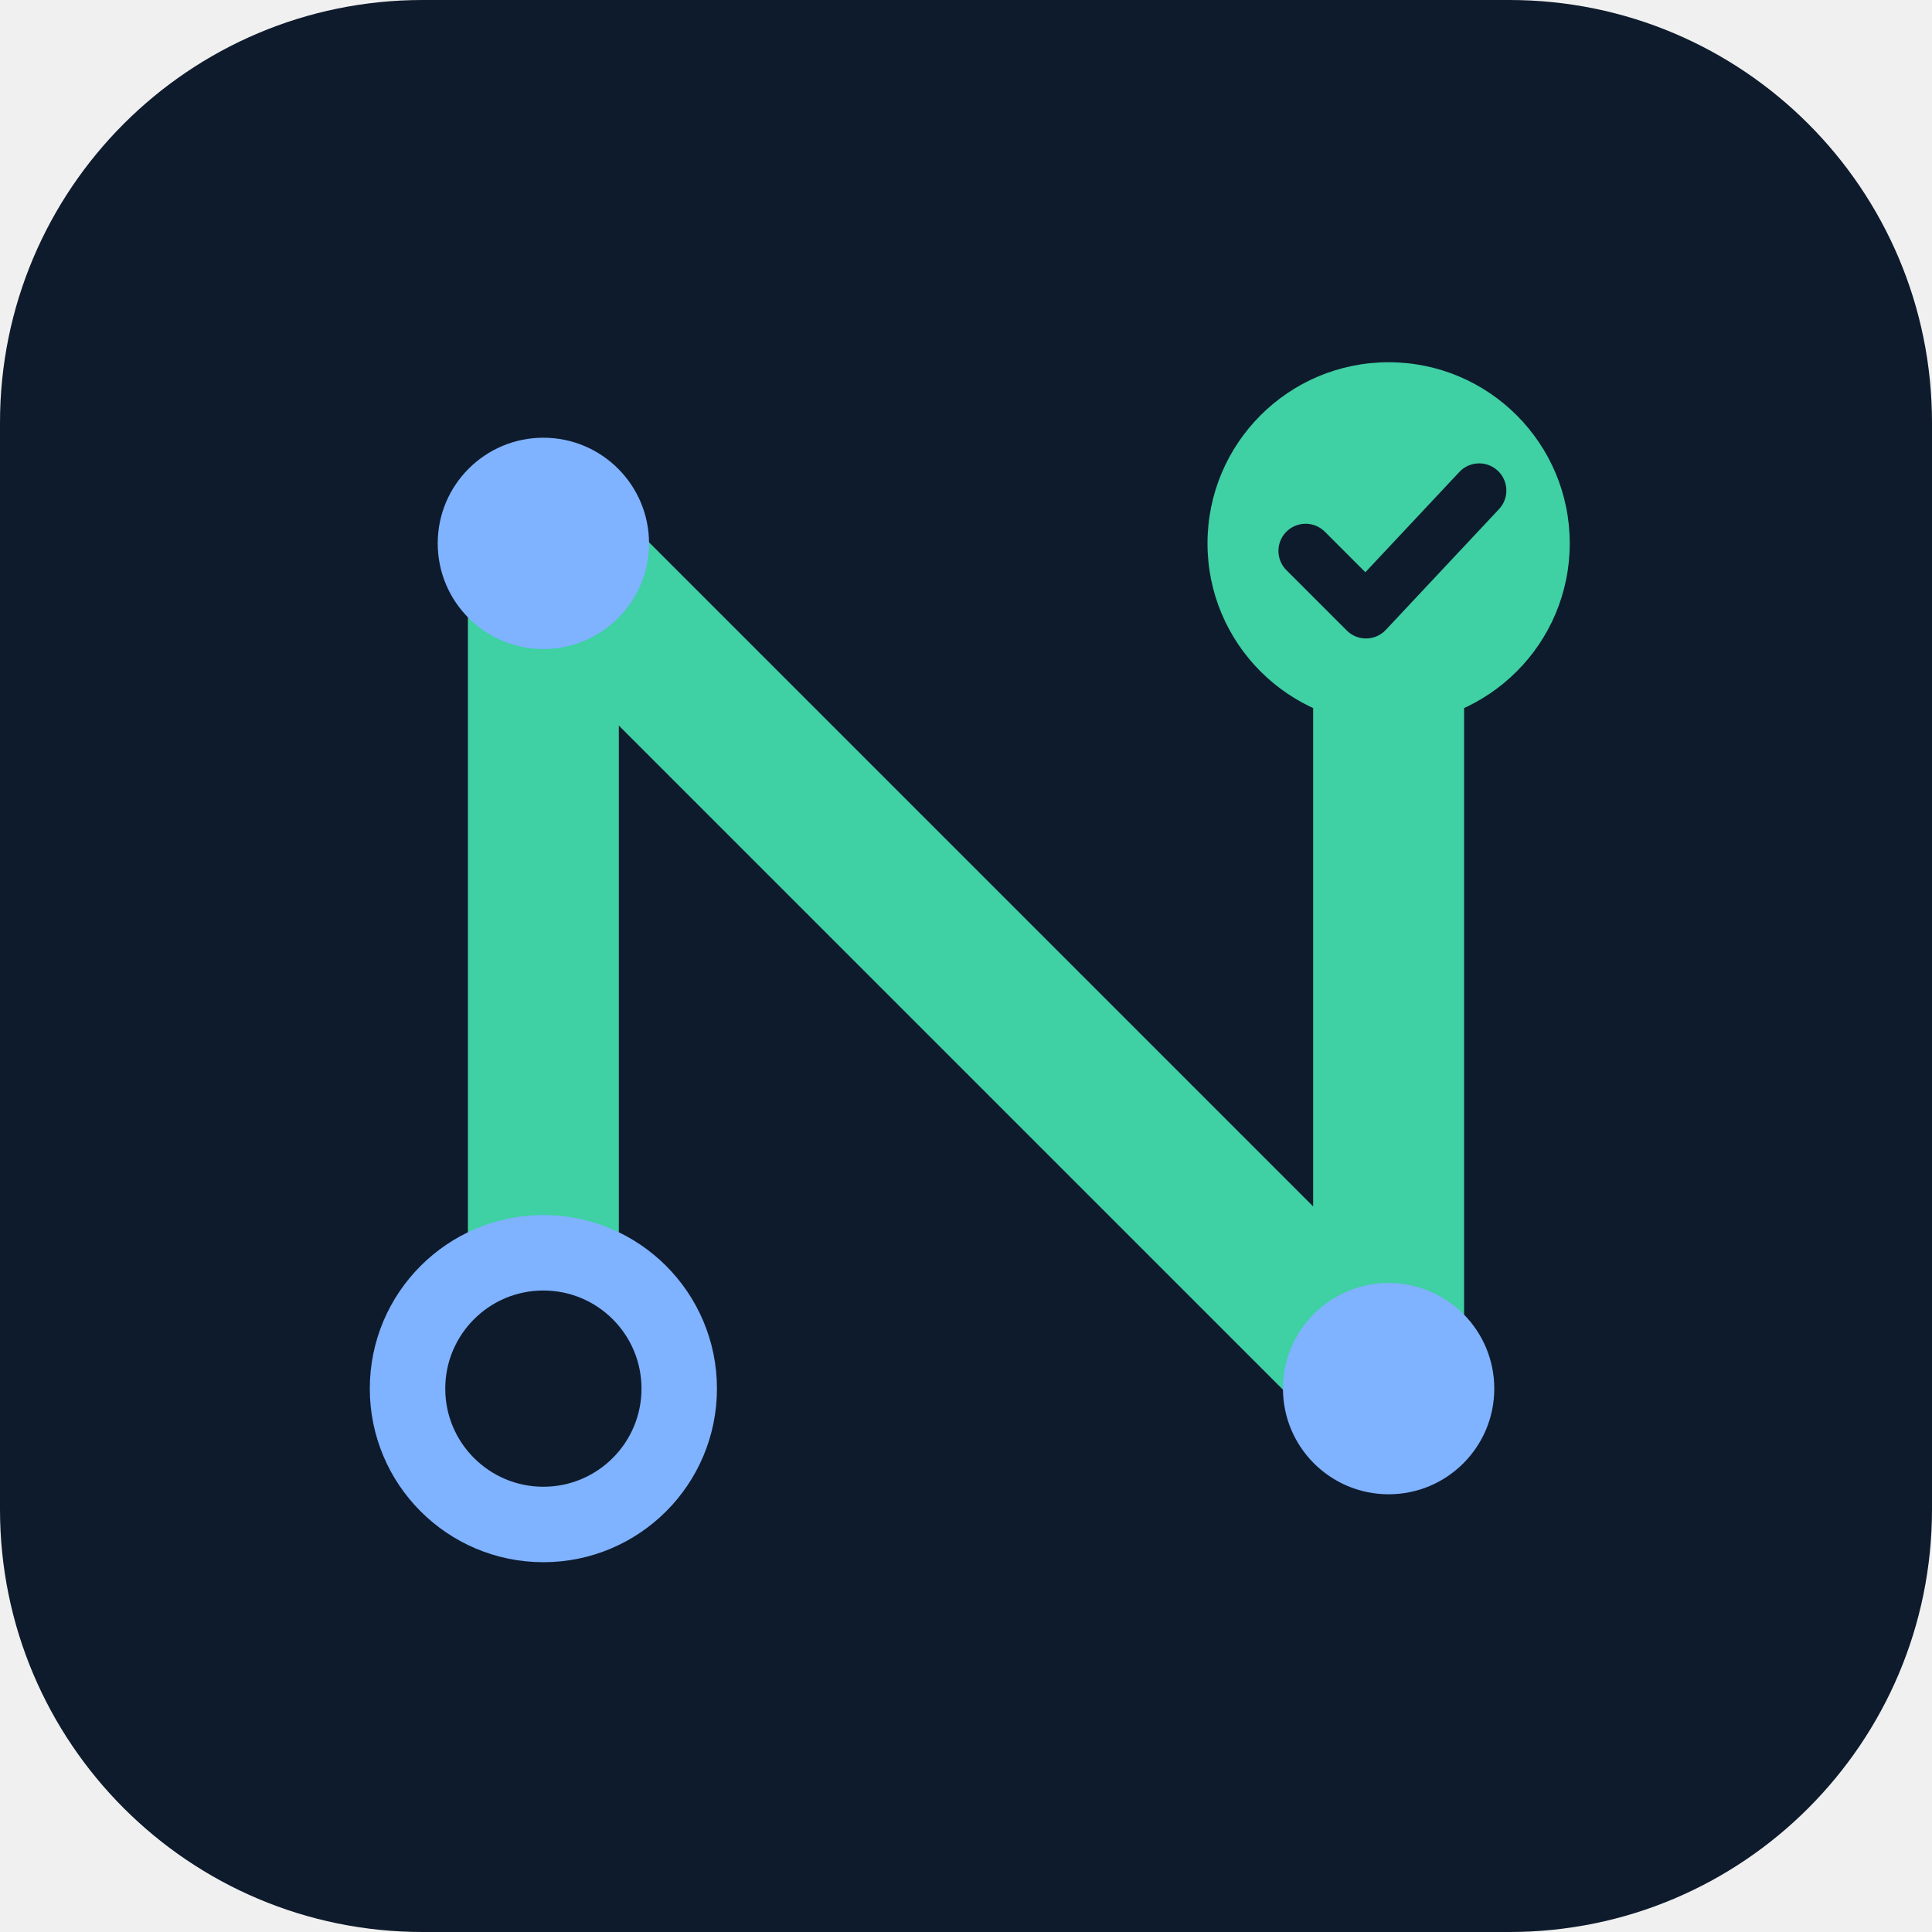
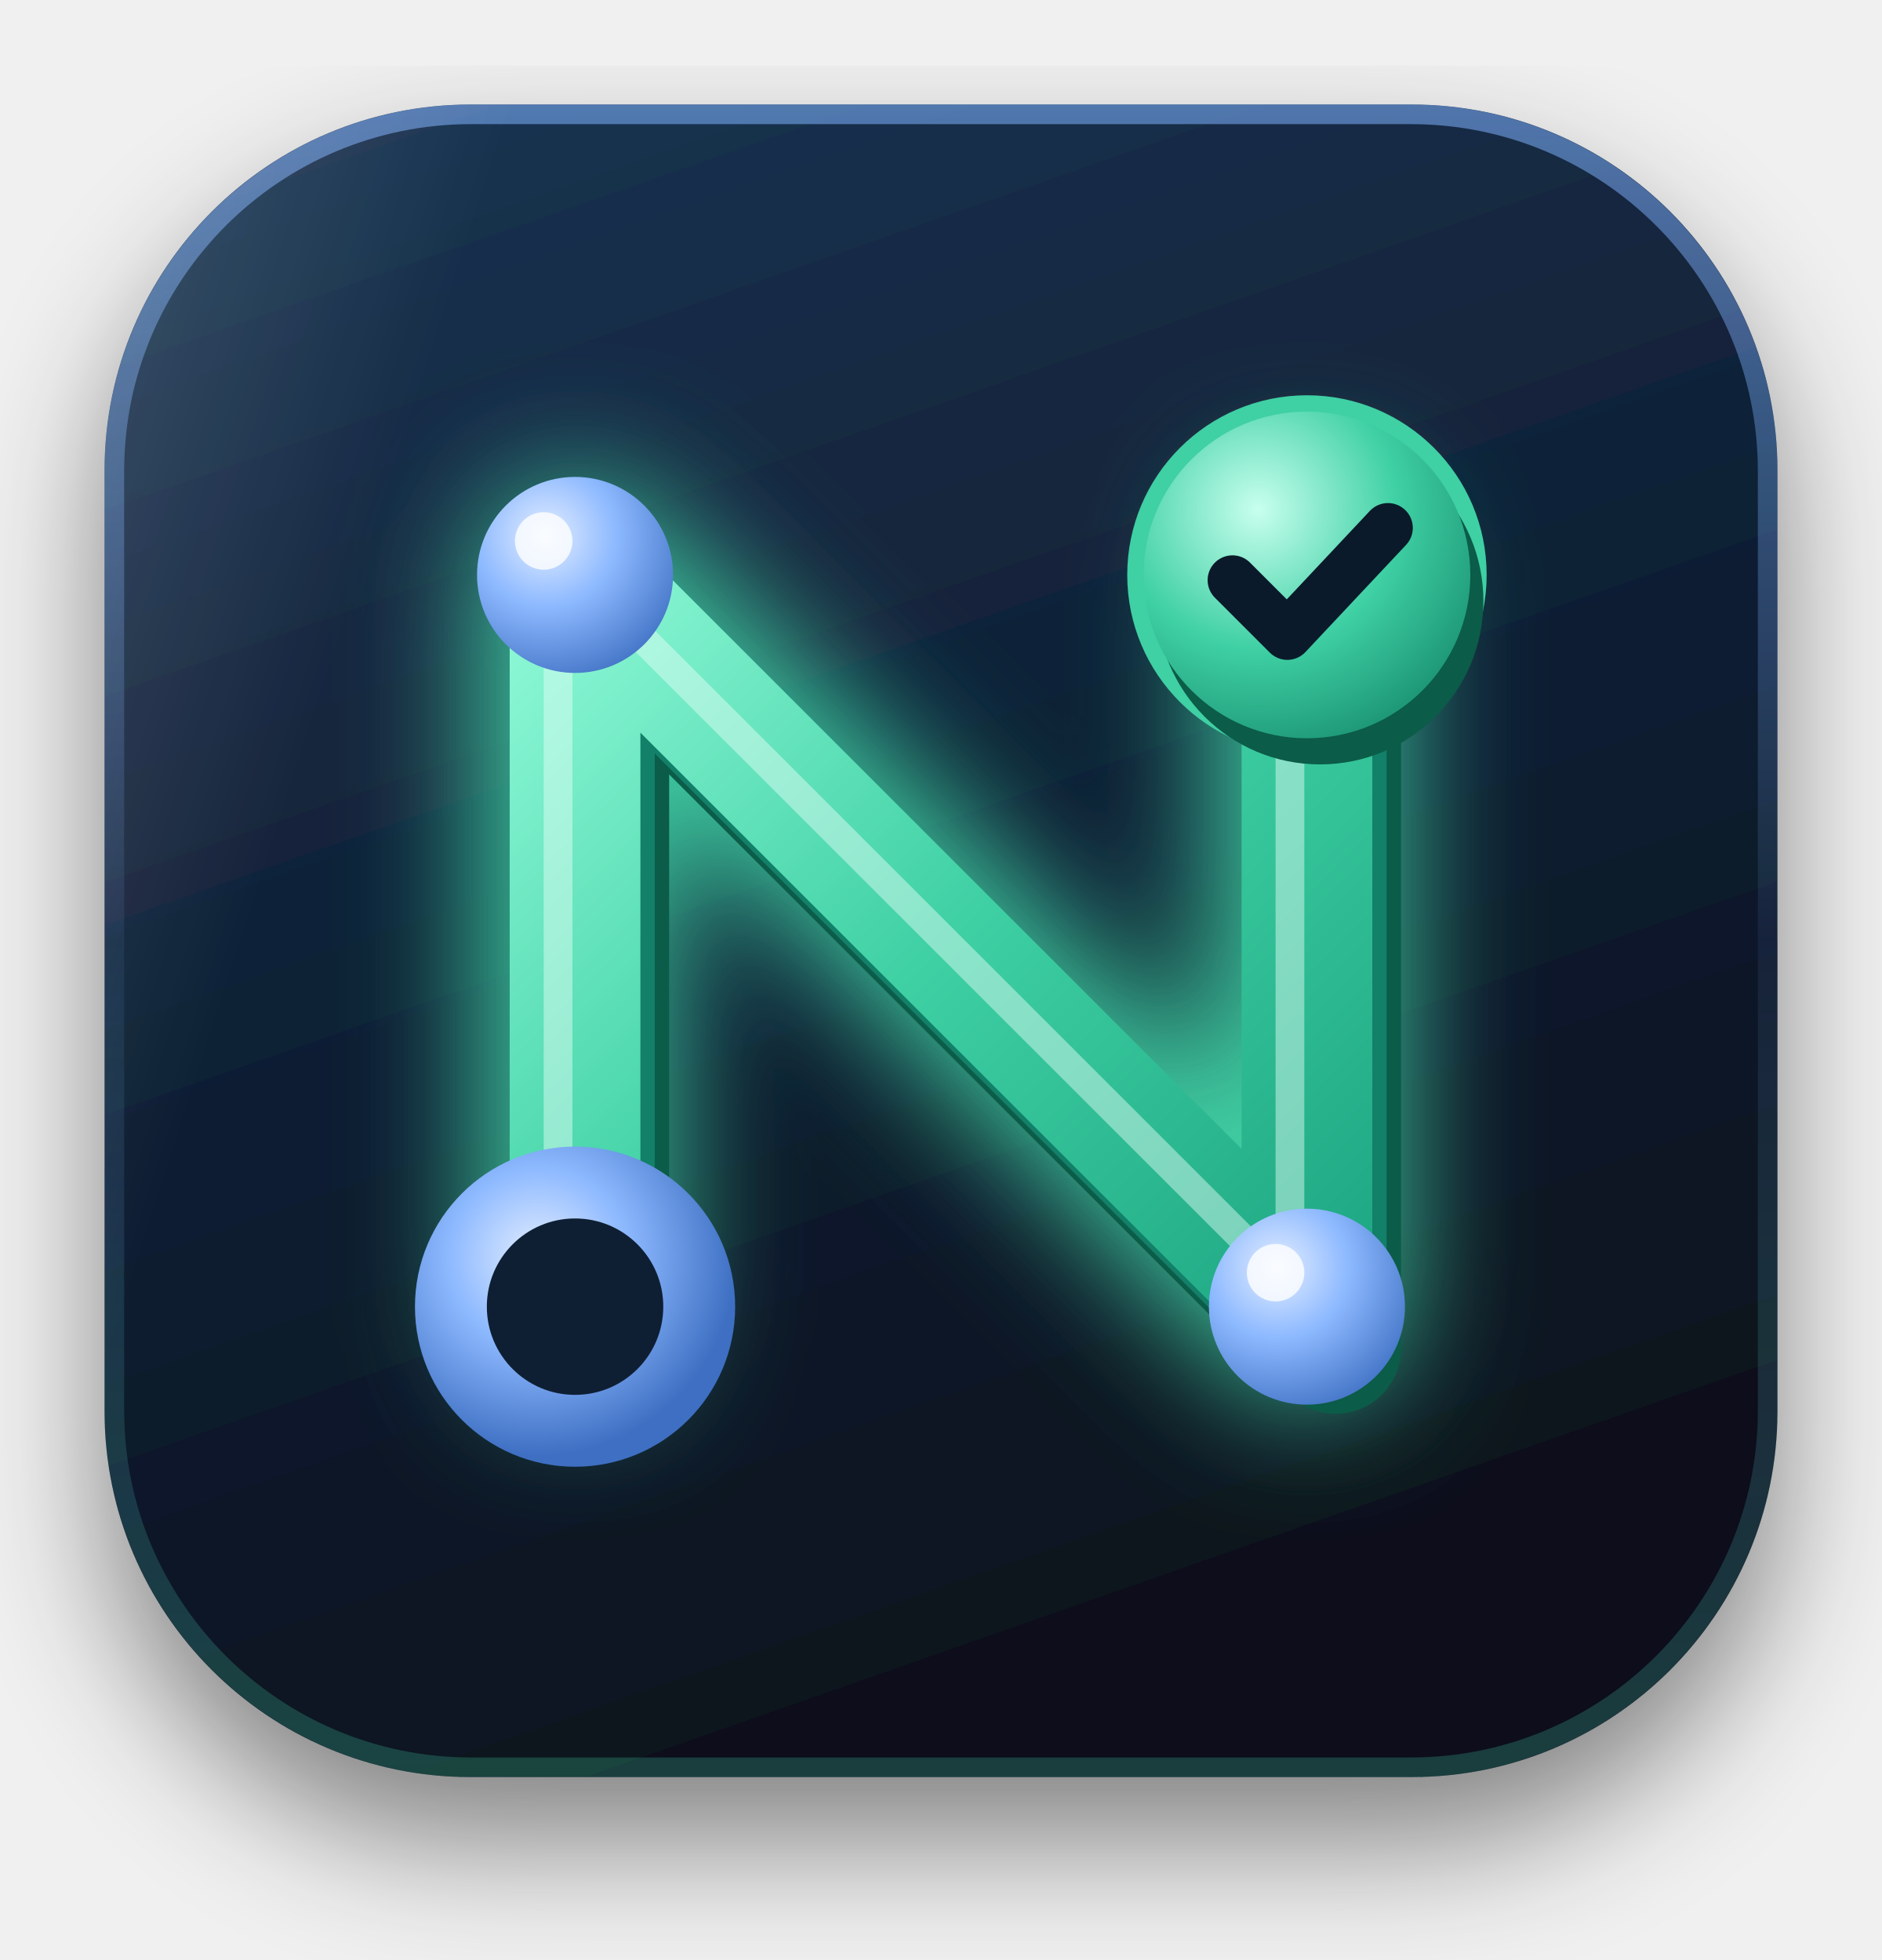
- <svg xmlns="http://www.w3.org/2000/svg" viewBox="0 0 128 128" width="128" height="128" role="img" aria-labelledby="t">
-   <g>
-     <rect width="128" height="128" rx="28" fill="#0E1B2C" />
-     <path d="M36 92 V36 L92 92 V36" fill="none" stroke="#3FD0A4" stroke-width="10" stroke-linecap="round" stroke-linejoin="round" />
-     <circle cx="36" cy="92" r="9" fill="#0E1B2C" stroke="#7FB2FF" stroke-width="5" />
-     <circle cx="36" cy="36" r="7" fill="#7FB2FF" />
-     <circle cx="92" cy="92" r="7" fill="#7FB2FF" />
-     <circle cx="92" cy="36" r="12" fill="#3FD0A4" />
-     <path d="M86.5 36.5 L90.5 40.5 L98 32.5" fill="none" stroke="#0E1B2C" stroke-width="3.6" stroke-linecap="round" stroke-linejoin="round" />
+ <svg xmlns="http://www.w3.org/2000/svg" viewBox="-8 -8 144 150" width="144" height="150" role="img" aria-labelledby="np-title">
+   <style>
+     .np-float { animation: np-float 6s ease-in-out infinite; transform-origin: 64px 64px; }
+     .np-pulse { stroke-dasharray: 26 400; stroke-dashoffset: 26; animation: np-run 4.2s cubic-bezier(.55,.05,.35,1) infinite; }
+     .np-glow  { animation: np-breathe 4.2s ease-in-out infinite; }
+     .np-n1 { animation: np-n1 4.2s ease-out infinite; transform-box: fill-box; transform-origin: center; }
+     .np-n2 { animation: np-n2 4.2s ease-out infinite; transform-box: fill-box; transform-origin: center; }
+     .np-n3 { animation: np-n3 4.2s ease-out infinite; transform-box: fill-box; transform-origin: center; }
+     .np-seal { animation: np-seal 4.2s cubic-bezier(.3,1.6,.5,1) infinite; transform-box: fill-box; transform-origin: center; }
+     .np-ring { animation: np-ring 4.2s ease-out infinite; transform-box: fill-box; transform-origin: center; }
+     .np-sheen { animation: np-sheen 6s ease-in-out infinite; }
+     @keyframes np-float { 0%,100% { transform: translateY(0) } 50% { transform: translateY(-2.2px) } }
+     @keyframes np-run { 0% { stroke-dashoffset: 26 } 62% { stroke-dashoffset: -191 } 100% { stroke-dashoffset: -191 } }
+     @keyframes np-breathe { 0%,100% { opacity: .45 } 66% { opacity: .95 } }
+     @keyframes np-n1 { 0%,4% { transform: scale(1.35); filter: brightness(1.7) } 20%,100% { transform: scale(1); filter: none } }
+     @keyframes np-n2 { 0%,16% { transform: scale(1) } 22% { transform: scale(1.4); filter: brightness(1.7) } 36%,100% { transform: scale(1); filter: none } }
+     @keyframes np-n3 { 0%,40% { transform: scale(1) } 46% { transform: scale(1.4); filter: brightness(1.7) } 60%,100% { transform: scale(1); filter: none } }
+     @keyframes np-seal { 0%,58% { transform: scale(1) } 66% { transform: scale(1.28) } 74%,100% { transform: scale(1) } }
+     @keyframes np-ring { 0%,60% { transform: scale(1); opacity: 0 } 64% { opacity: .9 } 90%,100% { transform: scale(2.3); opacity: 0 } }
+     @keyframes np-sheen { 0%,55% { transform: translateX(-170px) } 85%,100% { transform: translateX(170px) } }
+     @media (prefers-reduced-motion: reduce) {
+       .np-float, .np-pulse, .np-glow, .np-n1, .np-n2, .np-n3, .np-seal, .np-ring, .np-sheen { animation: none; }
+       .np-pulse { stroke-dashoffset: -191; }
+     }
+   </style>
+   <defs>
+     <linearGradient id="np-tile" x1="0" y1="0" x2="0.35" y2="1">
+       <stop offset="0" stop-color="#1B3554" />
+       <stop offset="0.55" stop-color="#0F1F33" />
+       <stop offset="1" stop-color="#08111D" />
+     </linearGradient>
+     <linearGradient id="np-rim" x1="0" y1="0" x2="0" y2="1">
+       <stop offset="0" stop-color="#7FB2FF" stop-opacity=".55" />
+       <stop offset=".5" stop-color="#7FB2FF" stop-opacity=".08" />
+       <stop offset="1" stop-color="#3FD0A4" stop-opacity=".25" />
+     </linearGradient>
+     <linearGradient id="np-body" x1="0" y1="0" x2="1" y2="1">
+       <stop offset="0" stop-color="#8CF7D5" />
+       <stop offset="0.5" stop-color="#3FD0A4" />
+       <stop offset="1" stop-color="#1FA884" />
+     </linearGradient>
+     <radialGradient id="np-node" cx="0.35" cy="0.3" r="0.8">
+       <stop offset="0" stop-color="#E4EEFF" />
+       <stop offset="0.45" stop-color="#8DB9FF" />
+       <stop offset="1" stop-color="#3E6FC2" />
+     </radialGradient>
+     <radialGradient id="np-sealg" cx="0.35" cy="0.3" r="0.85">
+       <stop offset="0" stop-color="#C8FFEE" />
+       <stop offset="0.5" stop-color="#3FD0A4" />
+       <stop offset="1" stop-color="#14876A" />
+     </radialGradient>
+     <linearGradient id="np-sheen-g" x1="0" y1="0" x2="1" y2="0">
+       <stop offset="0" stop-color="#fff" stop-opacity="0" />
+       <stop offset="0.5" stop-color="#fff" stop-opacity=".16" />
+       <stop offset="1" stop-color="#fff" stop-opacity="0" />
+     </linearGradient>
+     <filter id="np-blur" x="-50%" y="-50%" width="200%" height="200%">
+       <feGaussianBlur stdDeviation="5" />
+     </filter>
+     <filter id="np-blur-s" x="-50%" y="-50%" width="200%" height="200%">
+       <feGaussianBlur stdDeviation="2.2" />
+     </filter>
+     <filter id="np-shadow" x="-30%" y="-30%" width="160%" height="170%">
+       <feDropShadow dx="0" dy="5" stdDeviation="5" flood-color="#000" flood-opacity=".45" />
+     </filter>
+     <clipPath id="np-clip">
+       <rect x="0" y="0" width="128" height="128" rx="28" />
+     </clipPath>
+   </defs>
+   <g class="np-float">
+     <g filter="url(#np-shadow)">
+       <rect x="0" y="0" width="128" height="128" rx="28" fill="url(#np-tile)" />
+     </g>
+     <rect x="0.75" y="0.75" width="126.5" height="126.5" rx="27.3" fill="none" stroke="url(#np-rim)" stroke-width="1.5" />
+     <g clip-path="url(#np-clip)">
+       <rect class="np-sheen" x="-30" y="-20" width="60" height="170" fill="url(#np-sheen-g)" transform="rotate(18)" />
+     </g>
+     <path class="np-glow" d="M36 92 V36 L92 92 V36" fill="none" stroke="#3FD0A4" stroke-width="14" stroke-linecap="round" stroke-linejoin="round" filter="url(#np-blur)" />
+     <path d="M36 92 V36 L92 92 V36" transform="translate(2.2 3.2)" fill="none" stroke="#0B5C48" stroke-width="10" stroke-linecap="round" stroke-linejoin="round" />
+     <path d="M36 92 V36 L92 92 V36" transform="translate(1.1 1.6)" fill="none" stroke="#138069" stroke-width="10" stroke-linecap="round" stroke-linejoin="round" />
+     <path d="M36 92 V36 L92 92 V36" fill="none" stroke="url(#np-body)" stroke-width="10" stroke-linecap="round" stroke-linejoin="round" />
+     <path d="M36 92 V36 L92 92 V36" transform="translate(-1.3 -1.6)" fill="none" stroke="#E9FFF8" stroke-opacity=".45" stroke-width="2.2" stroke-linecap="round" stroke-linejoin="round" />
+     <path class="np-pulse" d="M36 92 V36 L92 92 V36" fill="none" stroke="#B9FFE9" stroke-width="12" stroke-linecap="round" stroke-linejoin="round" filter="url(#np-blur-s)" />
+     <path class="np-pulse" d="M36 92 V36 L92 92 V36" fill="none" stroke="#FFFFFF" stroke-width="4" stroke-linecap="round" stroke-linejoin="round" />
+     <g class="np-n1">
+       <circle cx="36" cy="92" r="9.5" fill="#0F1F33" stroke="url(#np-node)" stroke-width="5.5" />
+     </g>
+     <g class="np-n2">
+       <circle cx="36" cy="36" r="7.5" fill="url(#np-node)" />
+       <circle cx="33.6" cy="33.4" r="2.2" fill="#fff" opacity=".8" />
+     </g>
+     <g class="np-n3">
+       <circle cx="92" cy="92" r="7.5" fill="url(#np-node)" />
+       <circle cx="89.6" cy="89.4" r="2.2" fill="#fff" opacity=".8" />
+     </g>
+     <circle class="np-ring" cx="92" cy="36" r="12.5" fill="none" stroke="#3FD0A4" stroke-width="2.5" />
+     <g class="np-seal">
+       <circle cx="93" cy="38" r="12.5" fill="#0B5C48" />
+       <circle cx="92" cy="36" r="12.5" fill="url(#np-sealg)" />
+       <path d="M86.3 36.4 L90.5 40.6 L98.2 32.4" fill="none" stroke="#0A1A2A" stroke-width="3.8" stroke-linecap="round" stroke-linejoin="round" />
+     </g>
  </g>
</svg>
